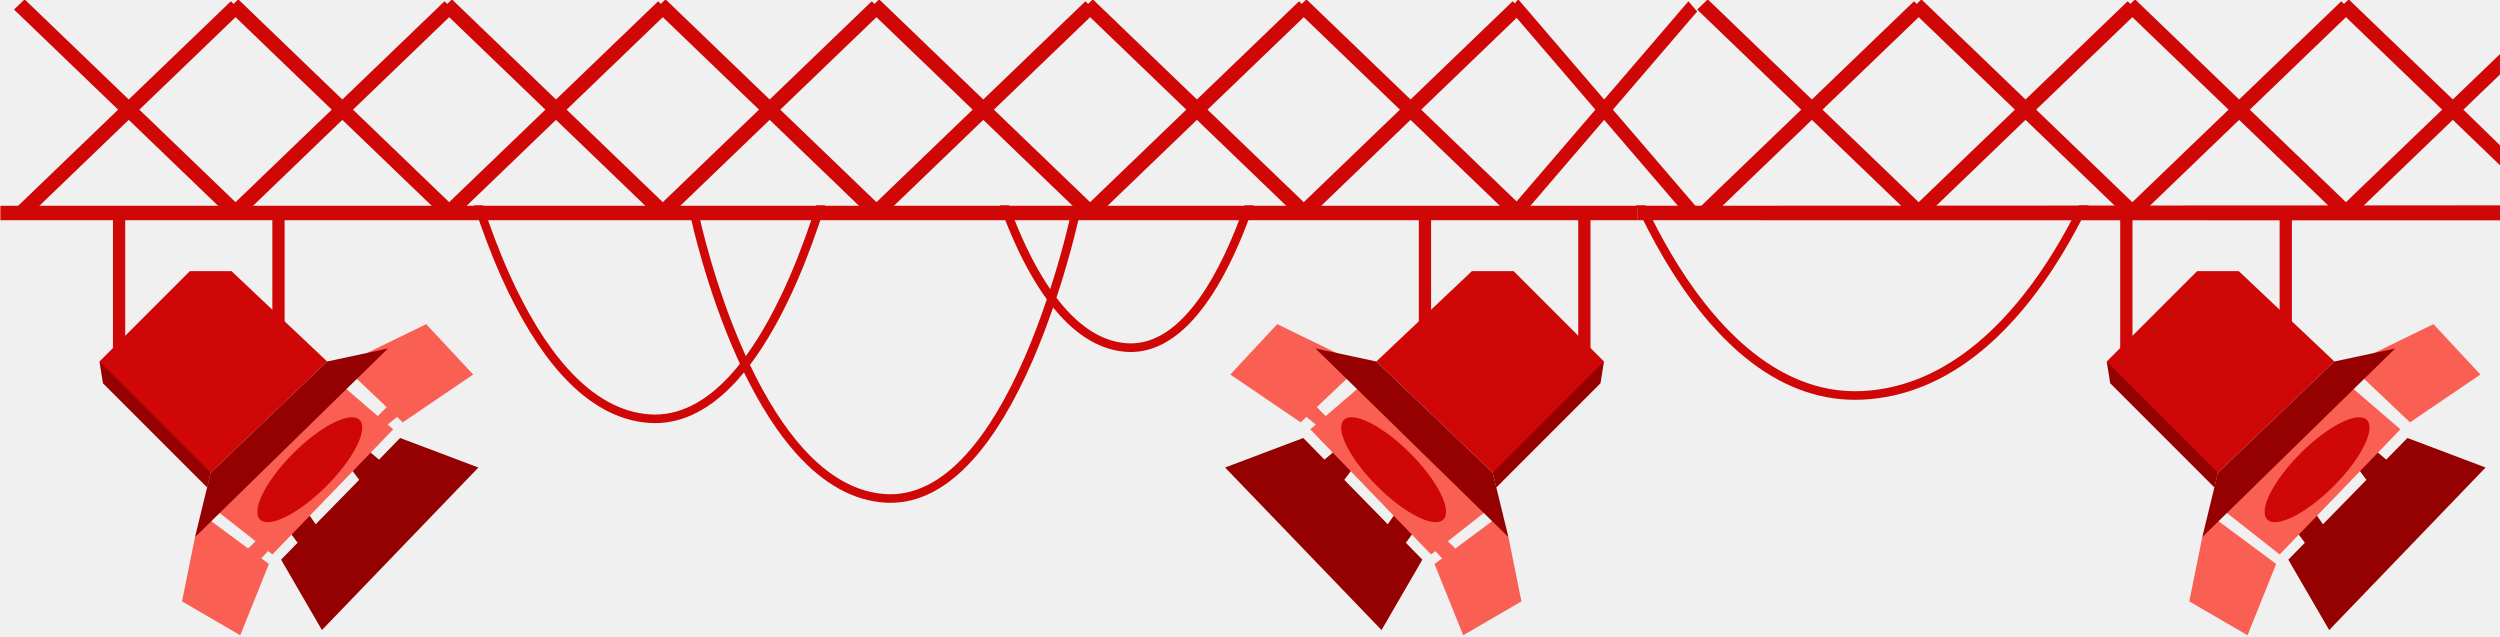
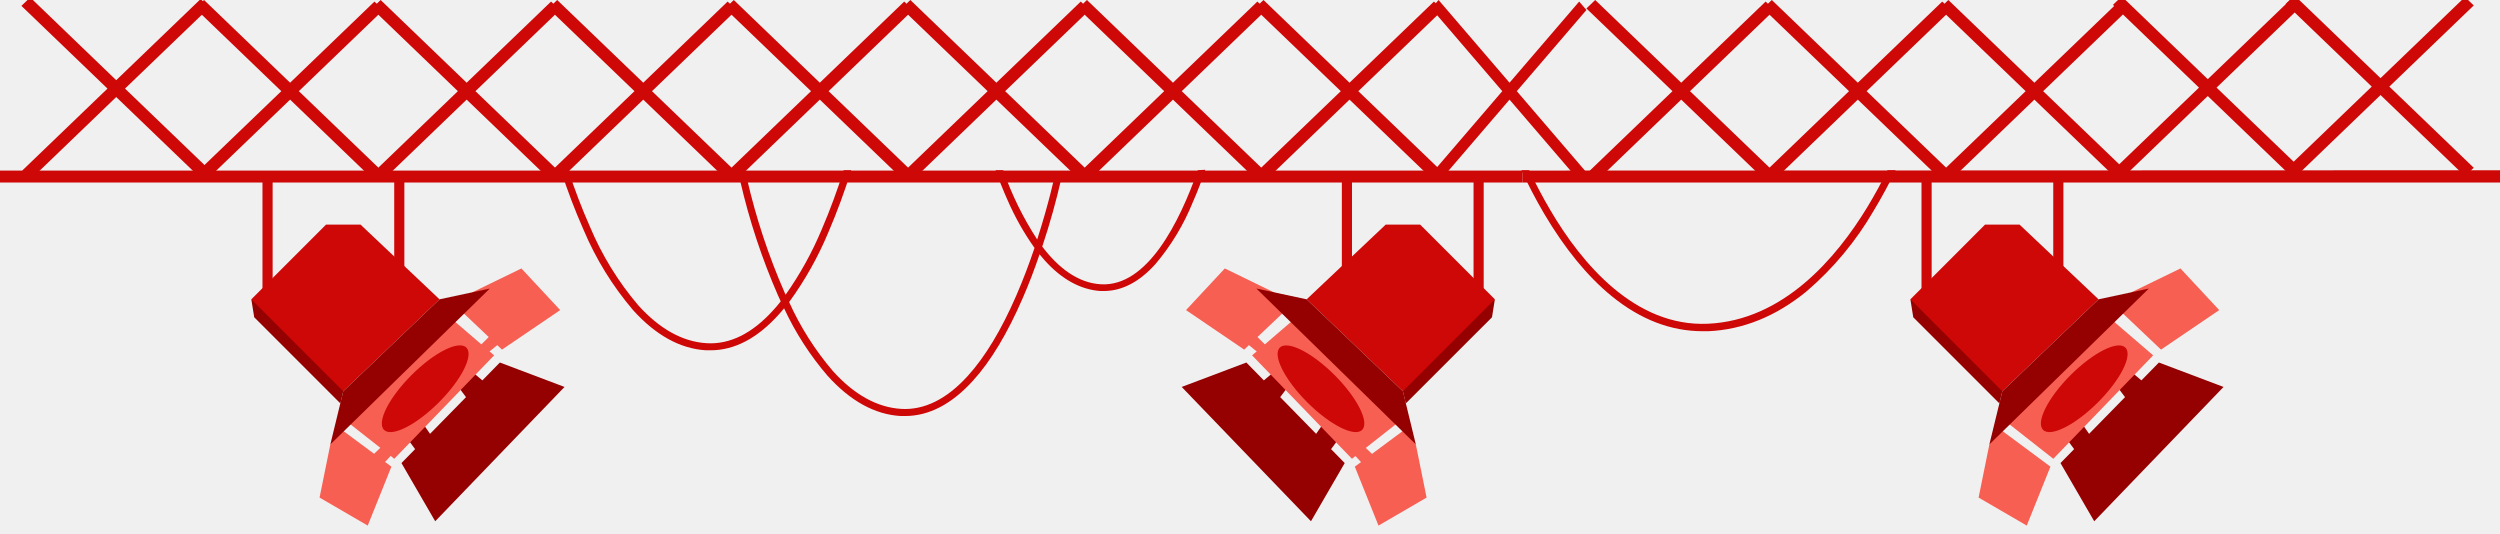
- <svg xmlns="http://www.w3.org/2000/svg" version="1.1" id="Слой_1" x="0px" y="0px" viewBox="0 0 585 149" style="enable-background:new 0 0 585 149;" xml:space="preserve">
-   <style type="text/css">
- 	.st0{fill:#000600;}
- 	.st1{clip-path:url(#SVGID_2_);fill:#D670E1;}
- 	.st2{clip-path:url(#SVGID_2_);fill:#E7B3EE;}
- 	.st3{clip-path:url(#SVGID_2_);fill:#8C9295;}
- 	.st4{clip-path:url(#SVGID_2_);fill:#921C9F;}
- 	.st5{clip-path:url(#SVGID_2_);fill:#CDD0D3;}
- 	.st6{clip-path:url(#SVGID_2_);fill:#DFDBD1;}
- 	.st7{clip-path:url(#SVGID_2_);fill:#543F31;}
- 	.st8{clip-path:url(#SVGID_2_);fill:#C38A75;}
- 	.st9{clip-path:url(#SVGID_2_);fill:#B3B9BC;}
- 	.st10{clip-path:url(#SVGID_2_);fill:#8B9295;}
- 	.st11{clip-path:url(#SVGID_2_);fill:#D59C87;}
- 	.st12{fill:#E7B3EE;}
- 	.st13{clip-path:url(#SVGID_4_);}
- 	.st14{fill:#E097E9;}
- 	.st15{fill:#D670E1;}
- 	.st16{clip-path:url(#SVGID_6_);fill:#FFE406;}
- 	.st17{opacity:0.5;clip-path:url(#SVGID_6_);}
- 	.st18{fill:#A2C9FF;}
- 	.st19{fill:#FF8B00;}
- 	.st20{clip-path:url(#SVGID_6_);fill:#FFECA0;}
- 	.st21{clip-path:url(#SVGID_6_);}
- 	.st22{fill:#FFCB33;}
- 	.st23{fill:#FFECA0;}
- 	.st24{fill:#2A356B;}
- 	.st25{clip-path:url(#SVGID_6_);fill:#FFCB33;}
- 	.st26{clip-path:url(#SVGID_6_);fill:#A2C9FF;}
- 	.st27{clip-path:url(#SVGID_6_);fill:#FF8B00;}
- 	.st28{clip-path:url(#SVGID_6_);fill:#2A356B;}
- 	.st29{fill:#1B254E;}
- 	.st30{clip-path:url(#SVGID_6_);fill:#C22C28;}
- 	.st31{clip-path:url(#SVGID_6_);fill:#FF7400;}
- 	.st32{fill:#FFE406;}
- 	.st33{clip-path:url(#SVGID_6_);fill:#FFEF6E;}
- 	.st34{clip-path:url(#SVGID_8_);fill:#FFE473;}
- 	.st35{fill:#FFFFFF;}
- 	.st36{fill:#ACD7C2;}
- 	.st37{fill:none;stroke:#FFFFFF;stroke-miterlimit:10;}
- 	.st38{fill:#A1CAAA;}
- 	.st39{fill:#95CCA0;}
- 	.st40{opacity:0.76;}
- 	.st41{fill:#C3E8CC;}
- 	.st42{fill:url(#SVGID_9_);}
- 	.st43{fill:url(#SVGID_10_);}
- 	.st44{fill:url(#SVGID_11_);}
- 	.st45{fill:#F5E5BD;}
- 	.st46{fill:url(#SVGID_12_);}
- 	.st47{fill:url(#SVGID_13_);}
- 	.st48{fill:url(#SVGID_14_);}
- 	.st49{fill:url(#SVGID_15_);}
- 	.st50{fill:url(#SVGID_16_);}
- 	.st51{fill:url(#SVGID_17_);}
- 	.st52{fill:#E3EDC3;}
- 	.st53{fill:#EEFAD1;}
- 	.st54{fill:url(#SVGID_18_);}
- 	.st55{fill:url(#SVGID_19_);}
- 	.st56{fill:url(#SVGID_20_);}
- 	.st57{fill:url(#SVGID_21_);}
- 	.st58{fill:url(#SVGID_22_);}
- 	.st59{fill:#FFE392;}
- 	.st60{clip-path:url(#SVGID_24_);fill:url(#SVGID_25_);}
- 	.st61{fill:#5B2A1E;}
- 	.st62{fill:#8F7673;}
- 	.st63{fill:url(#SVGID_26_);}
- 	.st64{fill:url(#SVGID_27_);}
- 	.st65{fill:url(#SVGID_28_);}
- 	.st66{fill:url(#SVGID_29_);}
- 	.st67{fill:#FF8A8A;}
- 	.st68{fill:url(#SVGID_30_);}
- 	.st69{fill:#FF963A;}
- 	.st70{opacity:0.75;fill:#FFFFFF;}
- 	.st71{fill:#FFC181;}
- 	.st72{fill:none;}
- 	.st73{clip-path:url(#SVGID_32_);fill:#FFDFBD;}
- 	.st74{clip-path:url(#SVGID_32_);fill:#FF9D00;}
- 	.st75{clip-path:url(#SVGID_32_);fill:#FFF3DF;}
- 	.st76{clip-path:url(#SVGID_34_);fill:#FFBAE4;}
- 	.st77{opacity:0.8;clip-path:url(#SVGID_34_);fill:#FE82C8;}
- 	.st78{clip-path:url(#SVGID_34_);fill:#FE82C8;}
- 	.st79{opacity:0.79;clip-path:url(#SVGID_34_);fill:#FFBAE4;}
- 	.st80{fill:url(#SVGID_35_);}
- 	.st81{fill:#FFFEEA;}
- 	.st82{fill:#58D196;}
- 	.st83{fill:#A6E5C3;}
- 	.st84{fill:#D2F2E1;}
- 	.st85{opacity:0.44;fill:#FFFFFF;}
- 	.st86{clip-path:url(#SVGID_37_);fill:#FFF9C1;}
- 	.st87{fill:url(#SVGID_38_);}
- 	.st88{fill:url(#SVGID_39_);}
- 	.st89{opacity:0.86;fill:#FFCCD5;}
- 	.st90{fill:url(#SVGID_40_);}
- 	.st91{opacity:0.66;}
- 	.st92{opacity:0.37;fill:#FFFFFF;}
- 	.st93{opacity:0.4;}
- 	.st94{opacity:0.26;fill:#FFFFFF;}
- 	.st95{opacity:0.62;fill:#FFFFFF;}
- 	.st96{opacity:0.41;fill:#FFFFFF;}
- 	.st97{opacity:0.69;fill:#FFFFFF;}
- 	.st98{opacity:0.73;fill:#FFFFFF;}
- 	.st99{opacity:0.16;fill:#FFFFFF;}
- 	.st100{opacity:0.3;fill:#FFFFFF;}
- 	.st101{opacity:0.23;fill:#FFFFFF;}
- 	.st102{opacity:0.24;fill:#FFFFFF;}
- 	.st103{opacity:0.43;fill:#FFFFFF;}
- 	.st104{opacity:0.76;fill:#FFFFFF;}
- 	.st105{opacity:0.08;fill:#FFFFFF;}
- 	.st106{opacity:0.27;fill:#FFFFFF;}
- 	.st107{opacity:0.46;}
- 	.st108{opacity:0.86;fill:#FFFFFF;}
- 	.st109{opacity:0.54;fill:#FFFFFF;}
- 	.st110{opacity:0.28;}
- 	.st111{clip-path:url(#SVGID_42_);fill:#FF6567;}
- 	.st112{clip-path:url(#SVGID_42_);fill:#FF8A8A;}
- 	.st113{clip-path:url(#SVGID_42_);fill:#FFC2C1;}
- 	.st114{clip-path:url(#SVGID_42_);fill:#FFFFFF;}
- 	.st115{clip-path:url(#SVGID_44_);fill:#E2E9FF;}
- 	.st116{clip-path:url(#SVGID_44_);fill:#EEF2FF;}
- 	.st117{opacity:0.54;clip-path:url(#SVGID_44_);fill:#EEF2FF;}
- 	.st118{opacity:0.54;clip-path:url(#SVGID_44_);fill:#8FAAF0;}
- 	.st119{clip-path:url(#SVGID_46_);}
- 	.st120{fill:#FF6B81;}
- 	.st121{clip-path:url(#SVGID_46_);fill:none;}
- 	.st122{fill:none;stroke:#FFFFFF;stroke-width:2;stroke-miterlimit:10;}
- 	.st123{opacity:0.45;fill:#FFFFFF;}
- 	.st124{opacity:0.8;fill:#FFFFFF;}
- 	.st125{opacity:0.79;fill:#FFFFFF;}
- 	.st126{fill:#F1C4A9;}
- 	.st127{fill:none;stroke:#FFFFFF;stroke-width:0.75;stroke-miterlimit:10;}
- 	.st128{fill:#FFFFFF;stroke:#FFFFFF;stroke-width:0.25;stroke-miterlimit:10;}
- 	.st129{fill:#0071C5;}
- 	.st130{fill:#00ABF0;}
- 	.st131{fill:#31C5F8;}
- 	.st132{fill:#57CAF9;}
- 	.st133{fill:#83D5FB;}
- 	.st134{fill:#F787A5;}
- 	.st135{fill:#91693D;}
- 	.st136{fill:#FBBACC;}
- 	.st137{fill:#E6678D;}
- 	.st138{fill:#574435;}
- 	.st139{fill:#C8A37C;}
- 	.st140{fill:#641F1E;}
- 	.st141{fill:#F15E89;}
- 	.st142{fill:#E7005E;}
- 	.st143{fill:#DDB689;}
- 	.st144{fill:#FF1B6F;}
- 	.st145{fill:#DEB689;}
- 	.st146{fill:#F2769B;}
- 	.st147{fill:#FAFAF8;}
- 	.st148{fill:#F7C3DB;}
- 	.st149{fill:#E3B9B4;}
- 	.st150{fill:#FFB9C3;}
- 	.st151{fill:#FFC5D6;}
- 	.st152{fill:#D72264;}
- 	.st153{fill:#F7F7F7;}
- 	.st154{fill:#F2F2F2;}
- 	.st155{fill:#FFFBF0;}
- 	.st156{fill:#FFBFCF;}
- 	.st157{fill:#FF6794;}
- 	.st158{fill:#FFC2C1;}
- 	.st159{fill:#FFCCD5;}
- 	.st160{fill:#B39D8E;}
- 	.st161{fill:#FFE2EA;}
- 	.st162{fill:#F1F1F1;}
- 	.st163{fill:#FF9DAE;}
- 	.st164{fill:#A2C4DB;}
- 	.st165{fill:#583B34;}
- 	.st166{fill:#B1CFE4;}
- 	.st167{fill:#FBFBFA;}
- 	.st168{fill:#E0CFC7;}
- 	.st169{fill:#D9946B;}
- 	.st170{fill:#FFE9F2;}
- 	.st171{fill:#FFDBE5;}
- 	.st172{fill:#F2CCC1;}
- 	.st173{fill:#DF4E50;}
- 	.st174{fill:#00C377;}
- 	.st175{fill:#87E4AE;}
- 	.st176{fill:#00B45A;}
- 	.st177{fill:#7FD9A9;}
- 	.st178{fill:#F1BB3A;}
- 	.st179{fill:#B89E65;}
- 	.st180{fill:#97D183;}
- 	.st181{fill:#3C3724;}
- 	.st182{fill:#D5BDA1;}
- 	.st183{fill:#9B8174;}
- 	.st184{fill:#587147;}
- 	.st185{fill:#E6D5BD;}
- 	.st186{fill:#5CC588;}
- 	.st187{clip-path:url(#SVGID_54_);fill:#A6E5C3;}
- 	.st188{clip-path:url(#SVGID_54_);fill:#FFFFFF;}
- 	.st189{clip-path:url(#SVGID_54_);fill:#58D196;}
- 	.st190{fill:#FFEF6E;}
- 	.st191{fill:#FFE200;}
- 	.st192{clip-path:url(#SVGID_56_);fill:#FDA157;}
- 	.st193{clip-path:url(#SVGID_56_);fill-rule:evenodd;clip-rule:evenodd;fill:#FF8429;}
- 	.st194{clip-path:url(#SVGID_56_);fill:#F35000;}
- 	.st195{clip-path:url(#SVGID_56_);fill:#F8B846;}
- 	.st196{fill:#F35000;}
- 	.st197{fill:#FF8429;}
- 	.st198{fill:#FFAB33;}
- 	.st199{fill:#E46D00;}
- 	.st200{fill:#EE6406;}
- 	.st201{fill:#FF9B00;}
- 	.st202{fill:#130077;}
- 	.st203{fill:#FFB58D;}
- 	.st204{opacity:0.3;}
- 	.st205{fill:#FF7300;}
- 	.st206{fill:#6E0000;}
- 	.st207{fill-rule:evenodd;clip-rule:evenodd;fill:#FF9B00;}
- 	.st208{fill-rule:evenodd;clip-rule:evenodd;fill:url(#SVGID_57_);}
- 	.st209{opacity:0.3;fill-rule:evenodd;clip-rule:evenodd;fill:#A3002C;}
- 	.st210{fill-rule:evenodd;clip-rule:evenodd;fill:url(#SVGID_58_);}
- 	.st211{fill-rule:evenodd;clip-rule:evenodd;fill:url(#SVGID_59_);}
- 	.st212{opacity:0.5;fill-rule:evenodd;clip-rule:evenodd;fill:url(#SVGID_60_);}
- 	.st213{fill-rule:evenodd;clip-rule:evenodd;fill:#FFC384;}
- 	.st214{fill-rule:evenodd;clip-rule:evenodd;fill:url(#SVGID_61_);}
- 	.st215{fill-rule:evenodd;clip-rule:evenodd;fill:url(#SVGID_62_);}
- 	.st216{fill-rule:evenodd;clip-rule:evenodd;fill:url(#SVGID_63_);}
- 	.st217{opacity:0.5;fill-rule:evenodd;clip-rule:evenodd;fill:url(#SVGID_64_);}
- 	.st218{fill-rule:evenodd;clip-rule:evenodd;fill:#FDA157;}
- 	.st219{opacity:0.5;fill-rule:evenodd;clip-rule:evenodd;fill:#FDA157;}
- 	.st220{fill-rule:evenodd;clip-rule:evenodd;fill:#FF8429;}
- 	.st221{fill-rule:evenodd;clip-rule:evenodd;fill:#FFAB33;}
- 	.st222{opacity:0.62;fill-rule:evenodd;clip-rule:evenodd;fill:#C7002A;}
- 	.st223{opacity:0.5;fill-rule:evenodd;clip-rule:evenodd;fill:#FF8429;}
- 	.st224{opacity:0.5;fill-rule:evenodd;clip-rule:evenodd;fill:#8E5472;}
- 	.st225{opacity:0.3;fill-rule:evenodd;clip-rule:evenodd;fill:url(#SVGID_65_);}
- 	.st226{opacity:0.5;fill-rule:evenodd;clip-rule:evenodd;fill:url(#SVGID_66_);}
- 	.st227{opacity:0.3;fill-rule:evenodd;clip-rule:evenodd;fill:url(#SVGID_67_);}
- 	.st228{opacity:0.3;fill-rule:evenodd;clip-rule:evenodd;fill:url(#SVGID_68_);}
- 	.st229{clip-path:url(#SVGID_70_);}
- 	.st230{clip-path:url(#SVGID_70_);fill:#FF8429;}
- 	.st231{fill:#FDA157;}
- 	.st232{clip-path:url(#SVGID_72_);}
- 	.st233{fill:#F58800;}
- 	.st234{clip-path:url(#SVGID_74_);}
- 	.st235{fill:#F8B846;}
- 	.st236{clip-path:url(#SVGID_76_);}
- 	.st237{clip-path:url(#SVGID_76_);fill:#FF8429;}
- 	.st238{fill-rule:evenodd;clip-rule:evenodd;fill:url(#SVGID_77_);}
- 	.st239{fill-rule:evenodd;clip-rule:evenodd;fill:url(#SVGID_78_);}
- 	.st240{fill-rule:evenodd;clip-rule:evenodd;fill:url(#SVGID_79_);}
- 	.st241{opacity:0.5;fill-rule:evenodd;clip-rule:evenodd;fill:url(#SVGID_80_);}
- 	.st242{fill-rule:evenodd;clip-rule:evenodd;fill:url(#SVGID_81_);}
- 	.st243{fill-rule:evenodd;clip-rule:evenodd;fill:url(#SVGID_82_);}
- 	.st244{fill-rule:evenodd;clip-rule:evenodd;fill:url(#SVGID_83_);}
- 	.st245{opacity:0.5;fill-rule:evenodd;clip-rule:evenodd;fill:url(#SVGID_84_);}
- 	.st246{opacity:0.3;fill-rule:evenodd;clip-rule:evenodd;fill:url(#SVGID_85_);}
- 	.st247{opacity:0.5;fill-rule:evenodd;clip-rule:evenodd;fill:url(#SVGID_86_);}
- 	.st248{opacity:0.3;fill-rule:evenodd;clip-rule:evenodd;fill:url(#SVGID_87_);}
- 	.st249{opacity:0.3;fill-rule:evenodd;clip-rule:evenodd;fill:url(#SVGID_88_);}
- 	.st250{opacity:0.88;fill:#FFFEF3;}
- 	.st251{fill:#FFCF66;}
- 	.st252{fill:#AFABAC;}
- 	.st253{fill:#FFE473;}
- 	.st254{fill:#FFE787;}
- 	.st255{fill:#F6C700;}
- 	.st256{fill:#FFEA96;}
- 	.st257{clip-path:url(#SVGID_90_);fill:#FFCB33;}
- 	.st258{clip-path:url(#SVGID_90_);fill:#FFE406;}
- 	.st259{clip-path:url(#SVGID_92_);fill:#921C9F;}
- 	.st260{opacity:0.5;clip-path:url(#SVGID_92_);}
- 	.st261{fill:#921C9F;}
- 	.st262{clip-path:url(#SVGID_92_);}
- 	.st263{clip-path:url(#SVGID_94_);fill:#E097E9;}
- 	.st264{fill:#CC37D8;}
- 	.st265{opacity:0.5;fill:#FFFFFF;}
- 	.st266{opacity:0.5;fill:#FFFFFF;stroke:#FFFFFF;stroke-miterlimit:10;}
- 	.st267{opacity:0.68;fill:#FFFFFF;}
- 	.st268{fill:#F0C6F4;}
- 	.st269{fill:#D9A2E1;}
- 	.st270{fill:#AA7B41;}
- 	.st271{fill:#8C9295;}
- 	.st272{fill:#CDD0D3;}
- 	.st273{fill:#DFDBD1;}
- 	.st274{fill:#543F31;}
- 	.st275{fill:#C38A75;}
- 	.st276{fill:#B3B9BC;}
- 	.st277{fill:#8B9295;}
- 	.st278{fill:#D59C87;}
- 	.st279{fill:#F92405;}
- 	.st280{fill:#B30000;}
- 	.st281{fill:#FA3C20;}
- 	.st282{fill:#E2A080;}
- 	.st283{fill:#950000;}
- 	.st284{fill:#F50000;}
- 	.st285{clip-path:url(#SVGID_96_);fill:#F787A5;}
- 	.st286{clip-path:url(#SVGID_96_);fill:#FFE9F2;}
- 	.st287{clip-path:url(#SVGID_96_);fill:#D3CFB3;}
- 	.st288{clip-path:url(#SVGID_96_);fill:#FFDBE5;}
- 	.st289{clip-path:url(#SVGID_96_);}
- 	.st290{clip-path:url(#SVGID_96_);fill:#FFC5D6;}
- 	.st291{fill:#FA90B4;}
- 	.st292{fill:#BCA494;}
- 	.st293{fill:#63443C;}
- 	.st294{fill:#CFABA0;}
- 	.st295{fill:#A1C3DA;}
- 	.st296{fill:#9B7972;}
- 	.st297{fill:#77573F;}
- 	.st298{fill-rule:evenodd;clip-rule:evenodd;fill:#FA3C20;}
- 	.st299{fill-rule:evenodd;clip-rule:evenodd;fill:#D00707;}
- 	.st300{fill-rule:evenodd;clip-rule:evenodd;fill:#F92405;}
- 	.st301{fill-rule:evenodd;clip-rule:evenodd;fill:#F50000;}
- 	.st302{fill-rule:evenodd;clip-rule:evenodd;fill:#F95F53;}
- 	.st303{fill:#F95F53;}
- 	.st304{clip-path:url(#SVGID_98_);fill:#574435;}
- 	.st305{clip-path:url(#SVGID_98_);fill:#C8A37C;}
- 	.st306{clip-path:url(#SVGID_98_);fill:#91693D;}
- 	.st307{clip-path:url(#SVGID_98_);fill:#D00707;}
- 	.st308{clip-path:url(#SVGID_98_);fill:#FA3C20;}
- 	.st309{clip-path:url(#SVGID_98_);fill:#950000;}
- 	.st310{clip-path:url(#SVGID_98_);fill:#F95F53;}
- 	.st311{clip-path:url(#SVGID_98_);fill:#131212;}
- 	.st312{clip-path:url(#SVGID_98_);fill:#B30000;}
- 	.st313{clip-path:url(#SVGID_98_);fill:#412A1A;}
- 	.st314{clip-path:url(#SVGID_98_);fill:#DEC6AF;}
- 	.st315{clip-path:url(#SVGID_98_);fill:#BF855C;}
- 	.st316{fill:#D00707;}
- 	.st317{fill:#AB9DB8;}
- 	.st318{fill:#381A12;}
- 	.st319{fill:#EBCBB8;}
- 	.st320{fill:#AC9EBB;}
- 	.st321{fill:#F8F6F5;}
- 	.st322{fill:#0A345E;}
- 	.st323{fill:#412A1A;}
- 	.st324{fill:#131212;}
- 	.st325{fill:#DEC6AF;}
- 	.st326{fill:#BF855C;}
- </style>
-   <g>
-     <path class="st316" d="M486.51,48.04c-1.65,3.35-3.55,6.88-5.69,10.4c-8.85,14.56-23.88,32.11-45.17,33.07   C415,92.44,399.98,74.51,391.01,59.3c-2.24-3.8-4.22-7.62-5.95-11.26h-2.22c1.84,3.94,3.98,8.1,6.42,12.25   c5.86,9.94,12.28,17.79,19.08,23.34c8.09,6.6,16.75,9.93,25.75,9.93c0.55,0,1.1-0.01,1.65-0.04c9.82-0.44,19.18-4.24,27.8-11.3   c6.85-5.6,13.25-13.27,19.02-22.77c2.36-3.88,4.42-7.75,6.19-11.41H486.51z" />
-     <path class="st316" d="M291.23,48.04c-5.13,14.6-14.27,33.1-27.45,32.29c-6.55-0.4-12.06-4.73-16.57-10.66   c3.63-10.97,5.45-19.58,5.47-19.7l-1.97-0.41c-0.02,0.12-1.68,7.92-4.96,18.1c-4.11-5.99-7.31-13.22-9.65-19.61h-2.16   c0.97,2.72,2.1,5.59,3.39,8.47c2.36,5.28,4.92,9.81,7.63,13.52c-1.44,4.28-3.16,8.89-5.14,13.47c-4.23,9.73-8.84,17.39-13.71,22.78   c-5.96,6.59-12.31,9.73-18.86,9.33c-6.8-0.41-13.31-4.02-19.34-10.73c-4.42-4.91-8.59-11.47-12.42-19.51   c3.92-5.17,7.64-11.79,11.1-19.74c2.64-6.08,4.8-12.22,6.49-17.59h-2.11c-1.64,5.17-3.72,11.02-6.24,16.81   c-3.2,7.36-6.62,13.54-10.2,18.45c-0.1-0.22-0.2-0.43-0.3-0.65c-7.13-15.92-10.54-31.84-10.58-32l-1.96,0.42   c0.03,0.16,3.48,16.26,10.69,32.37c0.25,0.56,0.51,1.12,0.76,1.67c-0.7,0.89-1.41,1.73-2.12,2.52c-5.96,6.59-12.31,9.73-18.86,9.33   c-6.8-0.41-13.31-4.02-19.34-10.73c-4.91-5.45-9.51-12.93-13.68-22.24c-2.48-5.54-4.51-11.08-6.11-15.96h-2.11   c1.64,5.08,3.76,10.91,6.37,16.75c4.25,9.5,8.97,17.17,14.02,22.78c6.41,7.12,13.38,10.95,20.73,11.4   c0.42,0.03,0.83,0.04,1.24,0.04c6.75,0,13.22-3.37,19.24-10.04c0.53-0.59,1.06-1.2,1.58-1.84c3.79,7.81,7.92,14.22,12.3,19.09   c6.41,7.12,13.38,10.95,20.73,11.4c0.42,0.03,0.83,0.04,1.24,0.04c6.75,0,13.22-3.37,19.24-10.04c5.02-5.55,9.75-13.4,14.06-23.34   c1.81-4.17,3.4-8.37,4.76-12.33c0.49,0.6,0.98,1.18,1.48,1.74c4.86,5.4,10.15,8.31,15.74,8.65c0.32,0.02,0.63,0.03,0.95,0.03   c5.14,0,10.06-2.56,14.64-7.62c3.79-4.19,7.36-10.11,10.61-17.6c1.34-3.08,2.51-6.17,3.52-9.1H291.23z" />
-     <g>
-       <polygon class="st316" points="305.71,-0.15 330.07,23.28 353.96,0.3 356.45,2.69 332.56,25.66 356.45,48.64 353.96,51.03     330.07,28.05 305.94,51.25 303.46,48.86 327.58,25.66 303.23,2.24   " />
-       <polygon class="st316" points="355.27,-0.15 375.37,23.28 395.09,0.3 397.14,2.69 377.42,25.66 397.14,48.64 395.09,51.03     375.37,28.05 355.46,51.25 353.41,48.86 373.32,25.66 353.22,2.24   " />
-       <polygon class="st316" points="255.72,-0.15 280.08,23.28 303.97,0.3 306.46,2.69 282.56,25.66 306.46,48.64 303.97,51.03     280.08,28.05 255.95,51.25 253.47,48.86 277.59,25.66 253.24,2.24   " />
-       <polygon class="st316" points="205.73,-0.15 230.09,23.28 253.98,0.3 256.47,2.69 232.57,25.66 256.47,48.64 253.98,51.03     230.09,28.05 205.96,51.25 203.48,48.86 227.6,25.66 203.24,2.24   " />
-       <polygon class="st316" points="155.74,-0.15 180.1,23.28 203.99,0.3 206.48,2.69 182.58,25.66 206.48,48.64 203.99,51.03     180.1,28.05 155.97,51.25 153.48,48.86 177.61,25.66 153.25,2.24   " />
-       <polygon class="st316" points="105.75,-0.15 130.1,23.28 154,0.3 156.48,2.69 132.59,25.66 156.48,48.64 154,51.03 130.1,28.05     105.98,51.25 103.49,48.86 127.62,25.66 103.26,2.24   " />
-       <polygon class="st316" points="55.76,-0.15 80.11,23.28 104.01,0.3 106.49,2.69 82.6,25.66 106.49,48.64 104.01,51.03     80.11,28.05 55.99,51.25 53.5,48.86 77.63,25.66 53.27,2.24   " />
-       <polygon class="st316" points="5.76,-0.15 30.12,23.28 54.02,0.3 56.5,2.69 32.61,25.66 56.5,48.64 54.02,51.03 30.12,28.05     6,51.25 3.51,48.86 27.64,25.66 3.28,2.24   " />
-       <g>
-         <rect x="0.09" y="48.15" class="st316" width="383.02" height="3.38" />
-       </g>
-       <path class="st316" d="M585,34.01c-2.85-2.78-5.71-5.56-8.56-8.35l8.55-8.22c0-1.6,0.01-3.19,0.01-4.79l-11.04,10.62L549.6-0.15    l-2.49,2.39l24.36,23.42l-24.13,23.2l2.49,2.39l24.13-23.2c3.68,3.55,7.36,7.09,11.05,10.64C585,37.13,585,35.57,585,34.01z" />
-       <polygon class="st316" points="499.61,-0.15 523.96,23.28 547.86,0.3 550.34,2.69 526.45,25.66 550.34,48.64 547.86,51.03     523.96,28.05 499.84,51.25 497.35,48.86 521.48,25.66 497.12,2.24   " />
-       <polygon class="st316" points="449.61,-0.15 473.97,23.28 497.87,0.3 500.35,2.69 476.46,25.66 500.35,48.64 497.87,51.03     473.97,28.05 449.85,51.25 447.36,48.86 471.49,25.66 447.13,2.24   " />
-       <polygon class="st316" points="399.62,-0.15 423.98,23.28 447.87,0.3 450.36,2.69 426.47,25.66 450.36,48.64 447.87,51.03     423.98,28.05 399.85,51.25 397.37,48.86 421.49,25.66 397.14,2.24   " />
-       <g>
-         <path class="st316" d="M585,48.05c-67.3,0.03-134.59,0.07-201.89,0.1v3.38c67.3,0.01,134.59,0.02,201.89,0.03     C585,50.39,585,49.22,585,48.05z" />
-       </g>
-     </g>
-     <polygon class="st283" points="23.28,84.59 24.09,89.68 48.49,114.08 49.3,110.62 45.44,95.78  " />
-     <polygon class="st316" points="23.28,84.59 44.42,63.45 54.18,63.45 76.55,84.59 49.3,110.62  " />
-     <polygon class="st283" points="93.63,102.49 88.69,107.55 85.09,104.52 81.43,108.79 84.05,112.28 73.87,122.68 70.86,118.35    67.61,124.25 69.64,127.01 65.78,130.96 75.33,147.43 111.94,109.4  " />
-     <polygon class="st303" points="45.64,125.67 42.59,140.72 56.22,148.65 62.93,131.97 48.69,121.4  " />
-     <polygon class="st303" points="49.51,118.55 63.74,129.74 92.01,100.46 78.99,89.27  " />
-     <polygon class="st303" points="85.9,82.59 99.73,75.85 110.72,87.64 94.24,98.83 82.65,87.85  " />
-     <polygon class="st283" points="76.55,84.59 49.3,110.62 45.64,125.67 90.79,81.54  " />
-     <polygon class="st303" points="87.74,98.02 92.01,93.74 93.84,96.79 89.36,100.46  " />
-     <path class="st303" d="M56.62,129.74c0.2-0.2,7.12-6.91,7.12-6.91l-0.81,5.9c0,0-4.47,4.88-4.47,4.68   C58.46,133.19,56.62,129.74,56.62,129.74z" />
-     <ellipse transform="matrix(0.7071 -0.7071 0.7071 0.7071 -56.4856 83.4617)" class="st316" cx="72.5" cy="109.91" rx="16.47" ry="5.46" />
-     <rect x="26.43" y="49.77" class="st316" width="2.87" height="33.28" />
-     <rect x="63.73" y="49.77" class="st316" width="2.87" height="33.28" />
-     <polygon class="st283" points="375.33,84.59 374.52,89.68 350.12,114.08 349.3,110.62 353.17,95.78  " />
-     <polygon class="st316" points="375.33,84.59 354.19,63.45 344.42,63.45 322.06,84.59 349.3,110.62  " />
-     <polygon class="st283" points="304.97,102.49 309.92,107.55 313.52,104.52 317.18,108.79 314.56,112.28 324.74,122.68    327.75,118.35 331,124.25 328.97,127.01 332.83,130.96 323.28,147.43 286.67,109.4  " />
-     <polygon class="st303" points="352.97,125.67 356.02,140.72 342.39,148.65 335.68,131.97 349.91,121.4  " />
-     <polygon class="st303" points="349.1,118.55 334.87,129.74 306.6,100.46 319.62,89.27  " />
-     <polygon class="st303" points="312.71,82.59 298.87,75.85 287.89,87.64 304.36,98.83 315.96,87.85  " />
-     <polygon class="st283" points="322.06,84.59 349.3,110.62 352.97,125.67 307.82,81.54  " />
-     <polygon class="st303" points="310.87,98.02 306.6,93.74 304.77,96.79 309.25,100.46  " />
-     <path class="st303" d="M341.98,129.74c-0.2-0.2-7.12-6.91-7.12-6.91l0.81,5.9c0,0,4.47,4.88,4.47,4.68   C340.15,133.19,341.98,129.74,341.98,129.74z" />
-     <path class="st316" d="M329.97,106.05c6.43,6.43,9.92,13.38,7.79,15.51c-2.13,2.13-9.08-1.35-15.51-7.79   c-6.43-6.43-9.92-13.38-7.79-15.51C316.59,96.13,323.53,99.62,329.97,106.05z" />
-     <rect x="369.31" y="49.77" transform="matrix(-1 -1.224647e-16 1.224647e-16 -1 741.4855 132.8145)" class="st316" width="2.87" height="33.28" />
-     <rect x="332.01" y="49.77" transform="matrix(-1 -1.224647e-16 1.224647e-16 -1 666.8848 132.8145)" class="st316" width="2.87" height="33.28" />
-     <polygon class="st283" points="492.97,84.59 493.79,89.68 518.19,114.08 519,110.62 515.14,95.78  " />
-     <polygon class="st316" points="492.97,84.59 514.12,63.45 523.88,63.45 546.25,84.59 519,110.62  " />
-     <polygon class="st283" points="563.33,102.49 558.38,107.55 554.79,104.52 551.13,108.79 553.75,112.28 543.57,122.68    540.56,118.35 537.3,124.25 539.34,127.01 535.47,130.96 545.03,147.43 581.63,109.4  " />
-     <polygon class="st303" points="515.34,125.67 512.29,140.72 525.92,148.65 532.63,131.97 518.39,121.4  " />
-     <polygon class="st303" points="519.21,118.55 533.44,129.74 561.7,100.46 548.69,89.27  " />
-     <polygon class="st303" points="555.59,82.59 569.43,75.85 580.41,87.64 563.94,98.83 552.35,87.85  " />
-     <polygon class="st283" points="546.25,84.59 519,110.62 515.34,125.67 560.48,81.54  " />
-     <path class="st316" d="M538.34,106.05c-6.43,6.43-9.92,13.38-7.79,15.51s9.08-1.35,15.51-7.79c6.43-6.43,9.92-13.38,7.79-15.51   C551.72,96.13,544.77,99.62,538.34,106.05z" />
-     <rect x="496.13" y="49.77" class="st316" width="2.87" height="33.28" />
-     <rect x="533.43" y="49.77" class="st316" width="2.87" height="33.28" />
-   </g>
+ <svg xmlns="http://www.w3.org/2000/svg" id="Слой_1" data-name="Слой 1" viewBox="0 0 515 110">
+   <defs>
+     <style>.cls-1{fill:#ce0707;}.cls-2{fill:#950000;}.cls-3{fill:#f75f53;}</style>
+   </defs>
+   <path class="cls-1" d="M388.83,35.06c-1.2,2.44-2.58,5-4.14,7.57-6.44,10.6-17.37,23.37-32.86,24.06-15,.68-26-12.37-32.48-23.43-1.63-2.77-3.08-5.55-4.34-8.2H313.4c1.34,2.87,2.9,5.9,4.67,8.92C322.34,51.21,327,56.92,332,61c5.89,4.8,12.18,7.23,18.73,7.23q.6,0,1.2,0c7.15-.32,13.95-3.08,20.23-8.22A64.6,64.6,0,0,0,386,43.37c1.71-2.83,3.21-5.65,4.5-8.31Z" />
+   <path class="cls-1" d="M246.75,35.06c-3.74,10.63-10.39,24.09-20,23.5-4.77-.29-8.77-3.45-12.05-7.76a147.33,147.33,0,0,0,4-14.33l-1.43-.3c0,.08-1.22,5.76-3.61,13.16a65.58,65.58,0,0,1-7-14.27h-1.57c.71,2,1.53,4.07,2.47,6.17a54.66,54.66,0,0,0,5.55,9.84c-1.05,3.12-2.3,6.47-3.75,9.8-3.07,7.08-6.43,12.65-10,16.57-4.34,4.8-9,7.08-13.73,6.79-4.94-.3-9.68-2.93-14.07-7.81a59.39,59.39,0,0,1-9-14.19,70.3,70.3,0,0,0,8.08-14.37,131.62,131.62,0,0,0,4.72-12.8H173.8c-1.2,3.77-2.71,8-4.54,12.24a70.4,70.4,0,0,1-7.43,13.42c-.07-.16-.14-.31-.21-.48A131.93,131.93,0,0,1,153.92,37l-1.43.31a133.44,133.44,0,0,0,7.78,23.55c.19.41.37.82.56,1.22-.51.64-1,1.26-1.55,1.83-4.33,4.8-8.95,7.08-13.72,6.79-4.95-.3-9.68-2.93-14.08-7.81a62,62,0,0,1-9.95-16.18,120.68,120.68,0,0,1-4.44-11.61h-1.54a123.52,123.52,0,0,0,4.64,12.19,63.61,63.61,0,0,0,10.2,16.57c4.66,5.18,9.73,8,15.08,8.3q.45,0,.9,0c4.92,0,9.62-2.46,14-7.31.39-.42.77-.87,1.15-1.34a60,60,0,0,0,8.95,13.89c4.66,5.18,9.74,8,15.08,8.3l.91,0c4.91,0,9.62-2.46,14-7.31,3.65-4,7.09-9.75,10.23-17,1.32-3,2.47-6.09,3.46-9,.36.44.72.86,1.08,1.27,3.53,3.92,7.39,6,11.45,6.29l.69,0c3.75,0,7.33-1.86,10.65-5.55a47,47,0,0,0,7.72-12.8c1-2.24,1.83-4.5,2.56-6.63Z" />
+   <polygon class="cls-1" points="260.28 0 278 17.04 295.39 0.32 297.2 2.06 279.81 18.78 297.2 35.5 295.39 37.24 278 20.52 260.45 37.4 258.64 35.66 276.2 18.78 258.47 1.74 260.28 0" />
+   <polygon class="cls-1" points="296.34 0 310.96 17.04 325.31 0.32 326.8 2.06 312.46 18.78 326.8 35.5 325.31 37.24 310.96 20.52 296.48 37.4 294.99 35.66 309.47 18.78 294.85 1.74 296.34 0" />
+   <polygon class="cls-1" points="223.91 0 241.63 17.04 259.02 0.32 260.82 2.06 243.44 18.78 260.82 35.5 259.02 37.24 241.63 20.52 224.07 37.4 222.27 35.66 239.82 18.78 222.1 1.74 223.91 0" />
+   <polygon class="cls-1" points="187.53 0 205.25 17.04 222.64 0.32 224.45 2.06 207.06 18.78 224.45 35.5 222.64 37.24 205.25 20.52 187.7 37.4 185.89 35.66 203.45 18.78 185.72 1.74 187.53 0" />
+   <polygon class="cls-1" points="151.16 0 168.88 17.04 186.27 0.32 188.07 2.06 170.69 18.78 188.07 35.5 186.27 37.24 168.88 20.52 151.33 37.4 149.52 35.66 167.07 18.78 149.35 1.74 151.16 0" />
+   <polygon class="cls-1" points="114.78 0 132.51 17.04 149.89 0.32 151.7 2.06 134.31 18.78 151.7 35.5 149.89 37.24 132.51 20.52 114.95 37.4 113.14 35.66 130.7 18.78 112.97 1.74 114.78 0" />
+   <polygon class="cls-1" points="78.41 0 96.13 17.04 113.52 0.32 115.33 2.06 97.94 18.78 115.33 35.5 113.52 37.24 96.13 20.52 78.58 37.4 76.77 35.66 94.32 18.78 76.6 1.74 78.41 0" />
+   <polygon class="cls-1" points="42.03 0 59.76 17.04 77.14 0.32 78.95 2.06 61.56 18.78 78.95 35.5 77.14 37.24 59.76 20.52 42.2 37.4 40.39 35.66 57.95 18.78 40.23 1.74 42.03 0" />
+   <rect class="cls-1" y="35.14" width="313.6" height="2.46" />
+   <polygon class="cls-1" points="401.36 0 419.08 17.04 436.47 0.32 438.28 2.06 420.89 18.78 438.28 35.5 436.47 37.24 419.08 20.52 401.53 37.4 399.72 35.66 417.28 18.78 399.55 1.74 401.36 0" />
+   <polygon class="cls-1" points="364.99 0 382.71 17.04 400.1 0.32 401.9 2.06 384.52 18.78 401.9 35.5 400.1 37.24 382.71 20.52 365.15 37.4 363.35 35.66 380.9 18.78 363.18 1.74 364.99 0" />
+   <polygon class="cls-1" points="328.61 0 346.33 17.04 363.72 0.32 365.53 2.06 348.14 18.78 365.53 35.5 363.72 37.24 346.33 20.52 328.78 37.4 326.97 35.66 344.53 18.78 326.8 1.74 328.61 0" />
+   <path class="cls-1" d="M515,35.07l-201.4.07V37.6l201.4,0Z" />
+   <polygon class="cls-1" points="437.08 -0.74 454.8 16.31 472.19 -0.41 474 1.33 456.61 18.05 474 34.76 472.19 36.5 454.8 19.78 437.25 36.66 435.44 34.92 452.99 18.05 435.27 1 437.08 -0.74" />
+   <polygon class="cls-1" points="472.67 -0.94 490.39 16.1 507.78 -0.62 509.59 1.12 492.2 17.84 509.59 34.56 507.78 36.3 490.39 19.58 472.84 36.46 471.03 34.72 488.58 17.84 470.86 0.8 472.67 -0.94" />
+   <polygon class="cls-1" points="6.22 -0.53 23.94 16.52 41.33 -0.2 43.14 1.54 25.75 18.25 43.14 34.97 41.33 36.71 23.94 19.99 6.39 36.87 4.58 35.13 22.14 18.25 4.41 1.21 6.22 -0.53" />
+   <polygon class="cls-2" points="51.77 61.66 52.37 65.36 70.12 83.11 70.71 80.6 67.9 69.8 51.77 61.66" />
+   <polygon class="cls-1" points="51.77 61.66 67.16 46.27 74.27 46.27 90.54 61.66 70.71 80.6 51.77 61.66" />
+   <polygon class="cls-2" points="102.97 74.68 99.37 78.36 96.75 76.16 94.09 79.27 96 81.81 88.59 89.37 86.4 86.22 84.03 90.51 85.51 92.52 82.7 95.39 89.65 107.38 116.29 79.71 102.97 74.68" />
+   <polygon class="cls-3" points="68.05 91.55 65.83 102.5 75.75 108.27 80.63 96.13 70.27 88.44 68.05 91.55" />
+   <polygon class="cls-3" points="70.86 86.37 81.22 94.51 101.79 73.2 92.32 65.06 70.86 86.37" />
+   <polygon class="cls-3" points="97.34 60.2 107.41 55.3 115.4 63.88 103.41 72.02 94.98 64.03 97.34 60.2" />
+   <polygon class="cls-2" points="90.54 61.66 70.71 80.6 68.05 91.55 100.9 59.44 90.54 61.66" />
+   <polygon class="cls-3" points="98.68 71.42 101.79 68.32 103.12 70.54 99.86 73.2 98.68 71.42" />
+   <path class="cls-3" d="M76,94.51l5.18-5-.59,4.29s-3.26,3.55-3.26,3.4S76,94.51,76,94.51Z" />
+   <ellipse class="cls-1" cx="87.59" cy="80.08" rx="11.99" ry="3.98" transform="translate(-30.97 85.39) rotate(-45)" />
+   <rect class="cls-1" x="54.07" y="36.32" width="2.09" height="24.22" />
+   <rect class="cls-1" x="81.21" y="36.32" width="2.09" height="24.22" />
+   <polygon class="cls-2" points="307.94 61.66 307.35 65.36 289.59 83.11 289 80.6 291.81 69.8 307.94 61.66" />
+   <polygon class="cls-1" points="307.94 61.66 292.55 46.27 285.45 46.27 269.17 61.66 289 80.6 307.94 61.66" />
+   <polygon class="cls-2" points="256.75 74.68 260.35 78.36 262.96 76.16 265.62 79.27 263.72 81.81 271.12 89.37 273.32 86.22 275.68 90.51 274.2 92.52 277.01 95.39 270.06 107.38 243.43 79.71 256.75 74.68" />
+   <polygon class="cls-3" points="291.66 91.55 293.88 102.5 283.97 108.27 279.09 96.13 289.44 88.44 291.66 91.55" />
+   <polygon class="cls-3" points="288.85 86.37 278.5 94.51 257.93 73.2 267.4 65.06 288.85 86.37" />
+   <polygon class="cls-3" points="262.38 60.2 252.31 55.3 244.32 63.88 256.3 72.02 264.74 64.03 262.38 60.2" />
+   <polygon class="cls-2" points="269.17 61.66 289 80.6 291.66 91.55 258.82 59.44 269.17 61.66" />
+   <polygon class="cls-3" points="261.04 71.42 257.93 68.32 256.6 70.54 259.85 73.2 261.04 71.42" />
+   <path class="cls-3" d="M283.67,94.51c-.14-.15-5.17-5-5.17-5l.59,4.29s3.25,3.55,3.25,3.4S283.67,94.51,283.67,94.51Z" />
+   <path class="cls-1" d="M274.93,77.27c4.68,4.68,7.22,9.74,5.67,11.29s-6.61-1-11.29-5.67-7.22-9.73-5.67-11.28S270.25,72.59,274.93,77.27Z" />
+   <rect class="cls-1" x="303.56" y="36.32" width="2.09" height="24.22" transform="translate(609.2 96.85) rotate(180)" />
+   <rect class="cls-1" x="276.41" y="36.32" width="2.09" height="24.22" transform="translate(554.92 96.85) rotate(180)" />
+   <polygon class="cls-2" points="393.54 61.66 394.13 65.36 411.88 83.11 412.48 80.6 409.66 69.8 393.54 61.66" />
+   <polygon class="cls-1" points="393.54 61.66 408.92 46.27 416.03 46.27 432.3 61.66 412.48 80.6 393.54 61.66" />
+   <polygon class="cls-2" points="444.73 74.68 441.13 78.36 438.52 76.16 435.85 79.27 437.76 81.81 430.35 89.37 428.16 86.22 425.79 90.51 427.27 92.52 424.46 95.39 431.41 107.38 458.05 79.71 444.73 74.68" />
+   <polygon class="cls-3" points="409.81 91.55 407.59 102.5 417.51 108.27 422.39 96.13 412.03 88.44 409.81 91.55" />
+   <polygon class="cls-3" points="412.62 86.37 422.98 94.51 443.55 73.2 434.08 65.06 412.62 86.37" />
+   <polygon class="cls-3" points="439.1 60.2 449.17 55.3 457.16 63.88 445.17 72.02 436.74 64.03 439.1 60.2" />
+   <polygon class="cls-2" points="432.3 61.66 412.48 80.6 409.81 91.55 442.66 59.44 432.3 61.66" />
+   <path class="cls-1" d="M426.54,77.27c-4.68,4.68-7.21,9.74-5.66,11.29s6.61-1,11.29-5.67,7.21-9.73,5.66-11.28S431.23,72.59,426.54,77.27Z" />
+   <rect class="cls-1" x="395.83" y="36.32" width="2.09" height="24.22" />
+   <rect class="cls-1" x="422.97" y="36.32" width="2.09" height="24.22" />
</svg>
